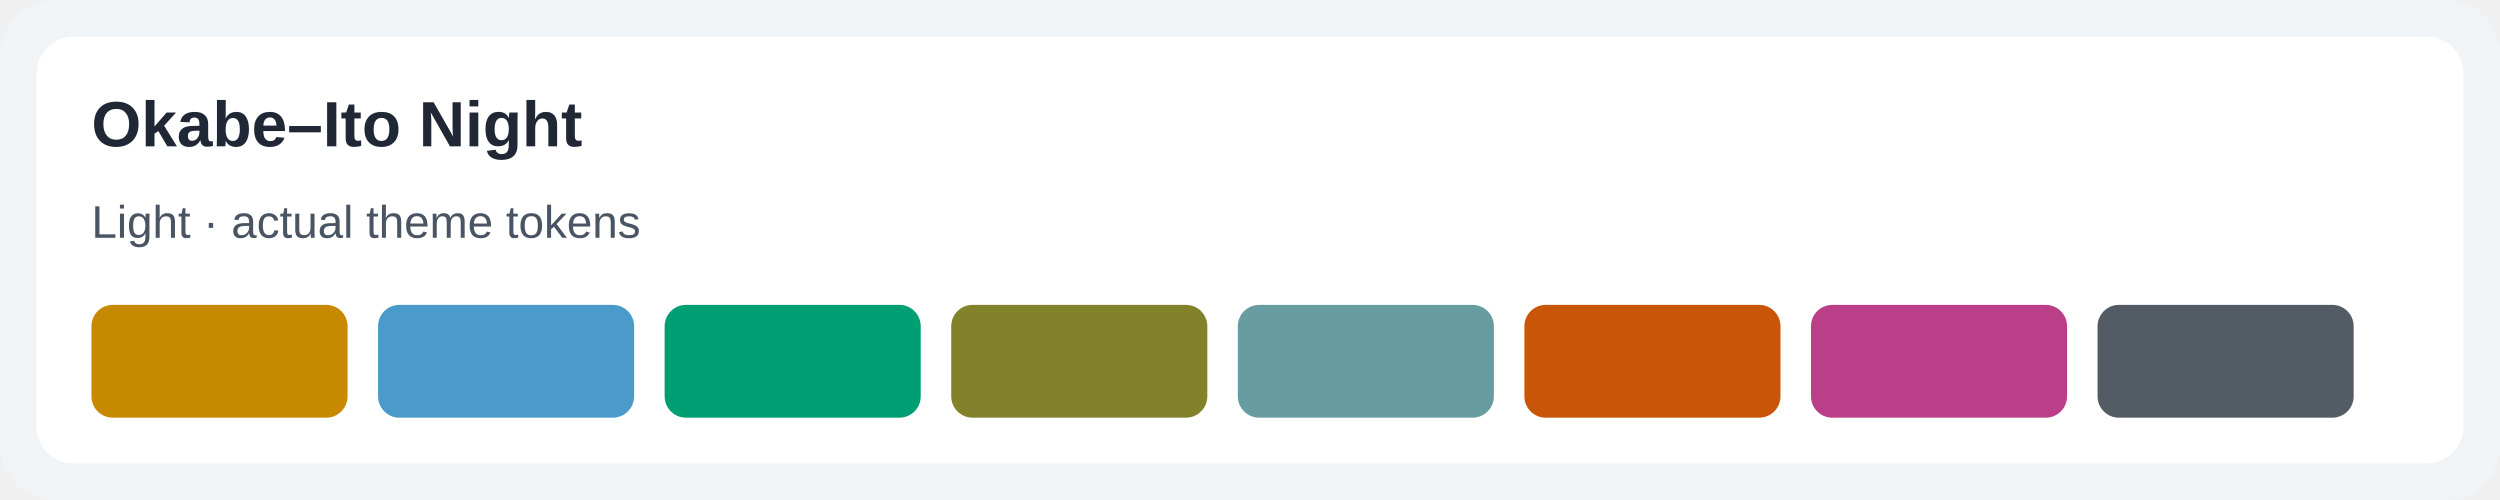
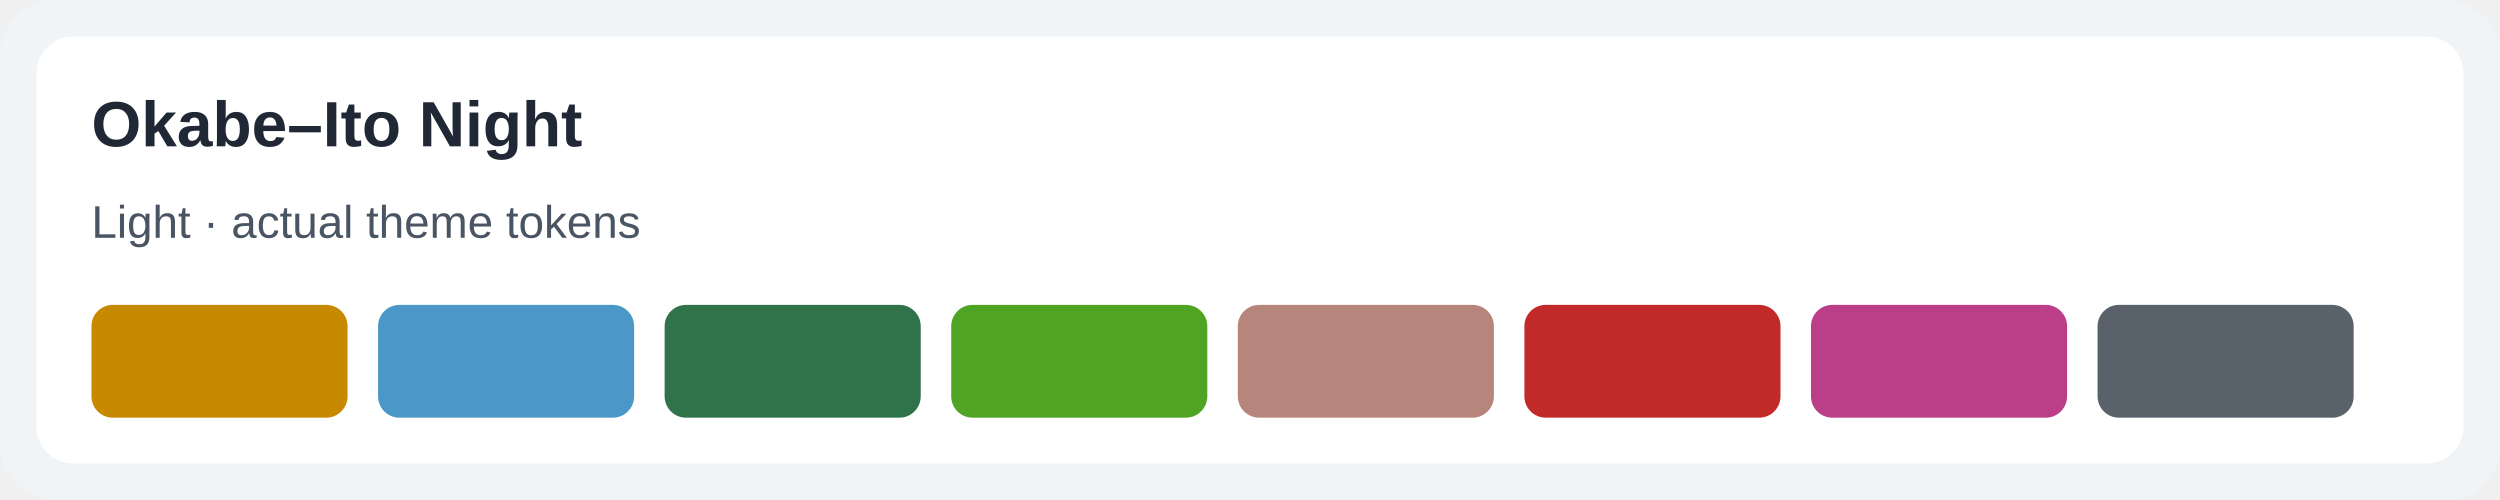
<svg xmlns="http://www.w3.org/2000/svg" width="820" height="164" viewBox="0 0 820 164">
  <rect width="820" height="164" rx="18" fill="#F1F4F7" />
  <rect x="12" y="12" width="796" height="140" rx="12" fill="#FFFFFF" />
  <text x="30" y="48" fill="#1F2834" font-family="Segoe UI,Arial,sans-serif" font-size="21" font-weight="650">Okabe–Ito Night</text>
  <text x="30" y="78" fill="#4A5563" font-family="Segoe UI,Arial,sans-serif" font-size="15">Light · actual theme tokens</text>
  <rect x="30" y="100" width="84" height="37" rx="7" fill="#C68900" />
-   <rect x="124" y="100" width="84" height="37" rx="7" fill="#4A9BC9" />
-   <rect x="218" y="100" width="84" height="37" rx="7" fill="#009E73" />
-   <rect x="312" y="100" width="84" height="37" rx="7" fill="#82822B" />
-   <rect x="406" y="100" width="84" height="37" rx="7" fill="#679DA1" />
-   <rect x="500" y="100" width="84" height="37" rx="7" fill="#C95508" />
+   <rect x="124" y="100" width="84" height="37" rx="7" fill="#4B98C8" />
+   <rect x="218" y="100" width="84" height="37" rx="7" fill="#30734B" />
+   <rect x="312" y="100" width="84" height="37" rx="7" fill="#50A423" />
+   <rect x="406" y="100" width="84" height="37" rx="7" fill="#B6857C" />
+   <rect x="500" y="100" width="84" height="37" rx="7" fill="#C22929" />
  <rect x="594" y="100" width="84" height="37" rx="7" fill="#BB3E89" />
-   <rect x="688" y="100" width="84" height="37" rx="7" fill="#535B64" />
+   <rect x="688" y="100" width="84" height="37" rx="7" fill="#59616A" />
</svg>
